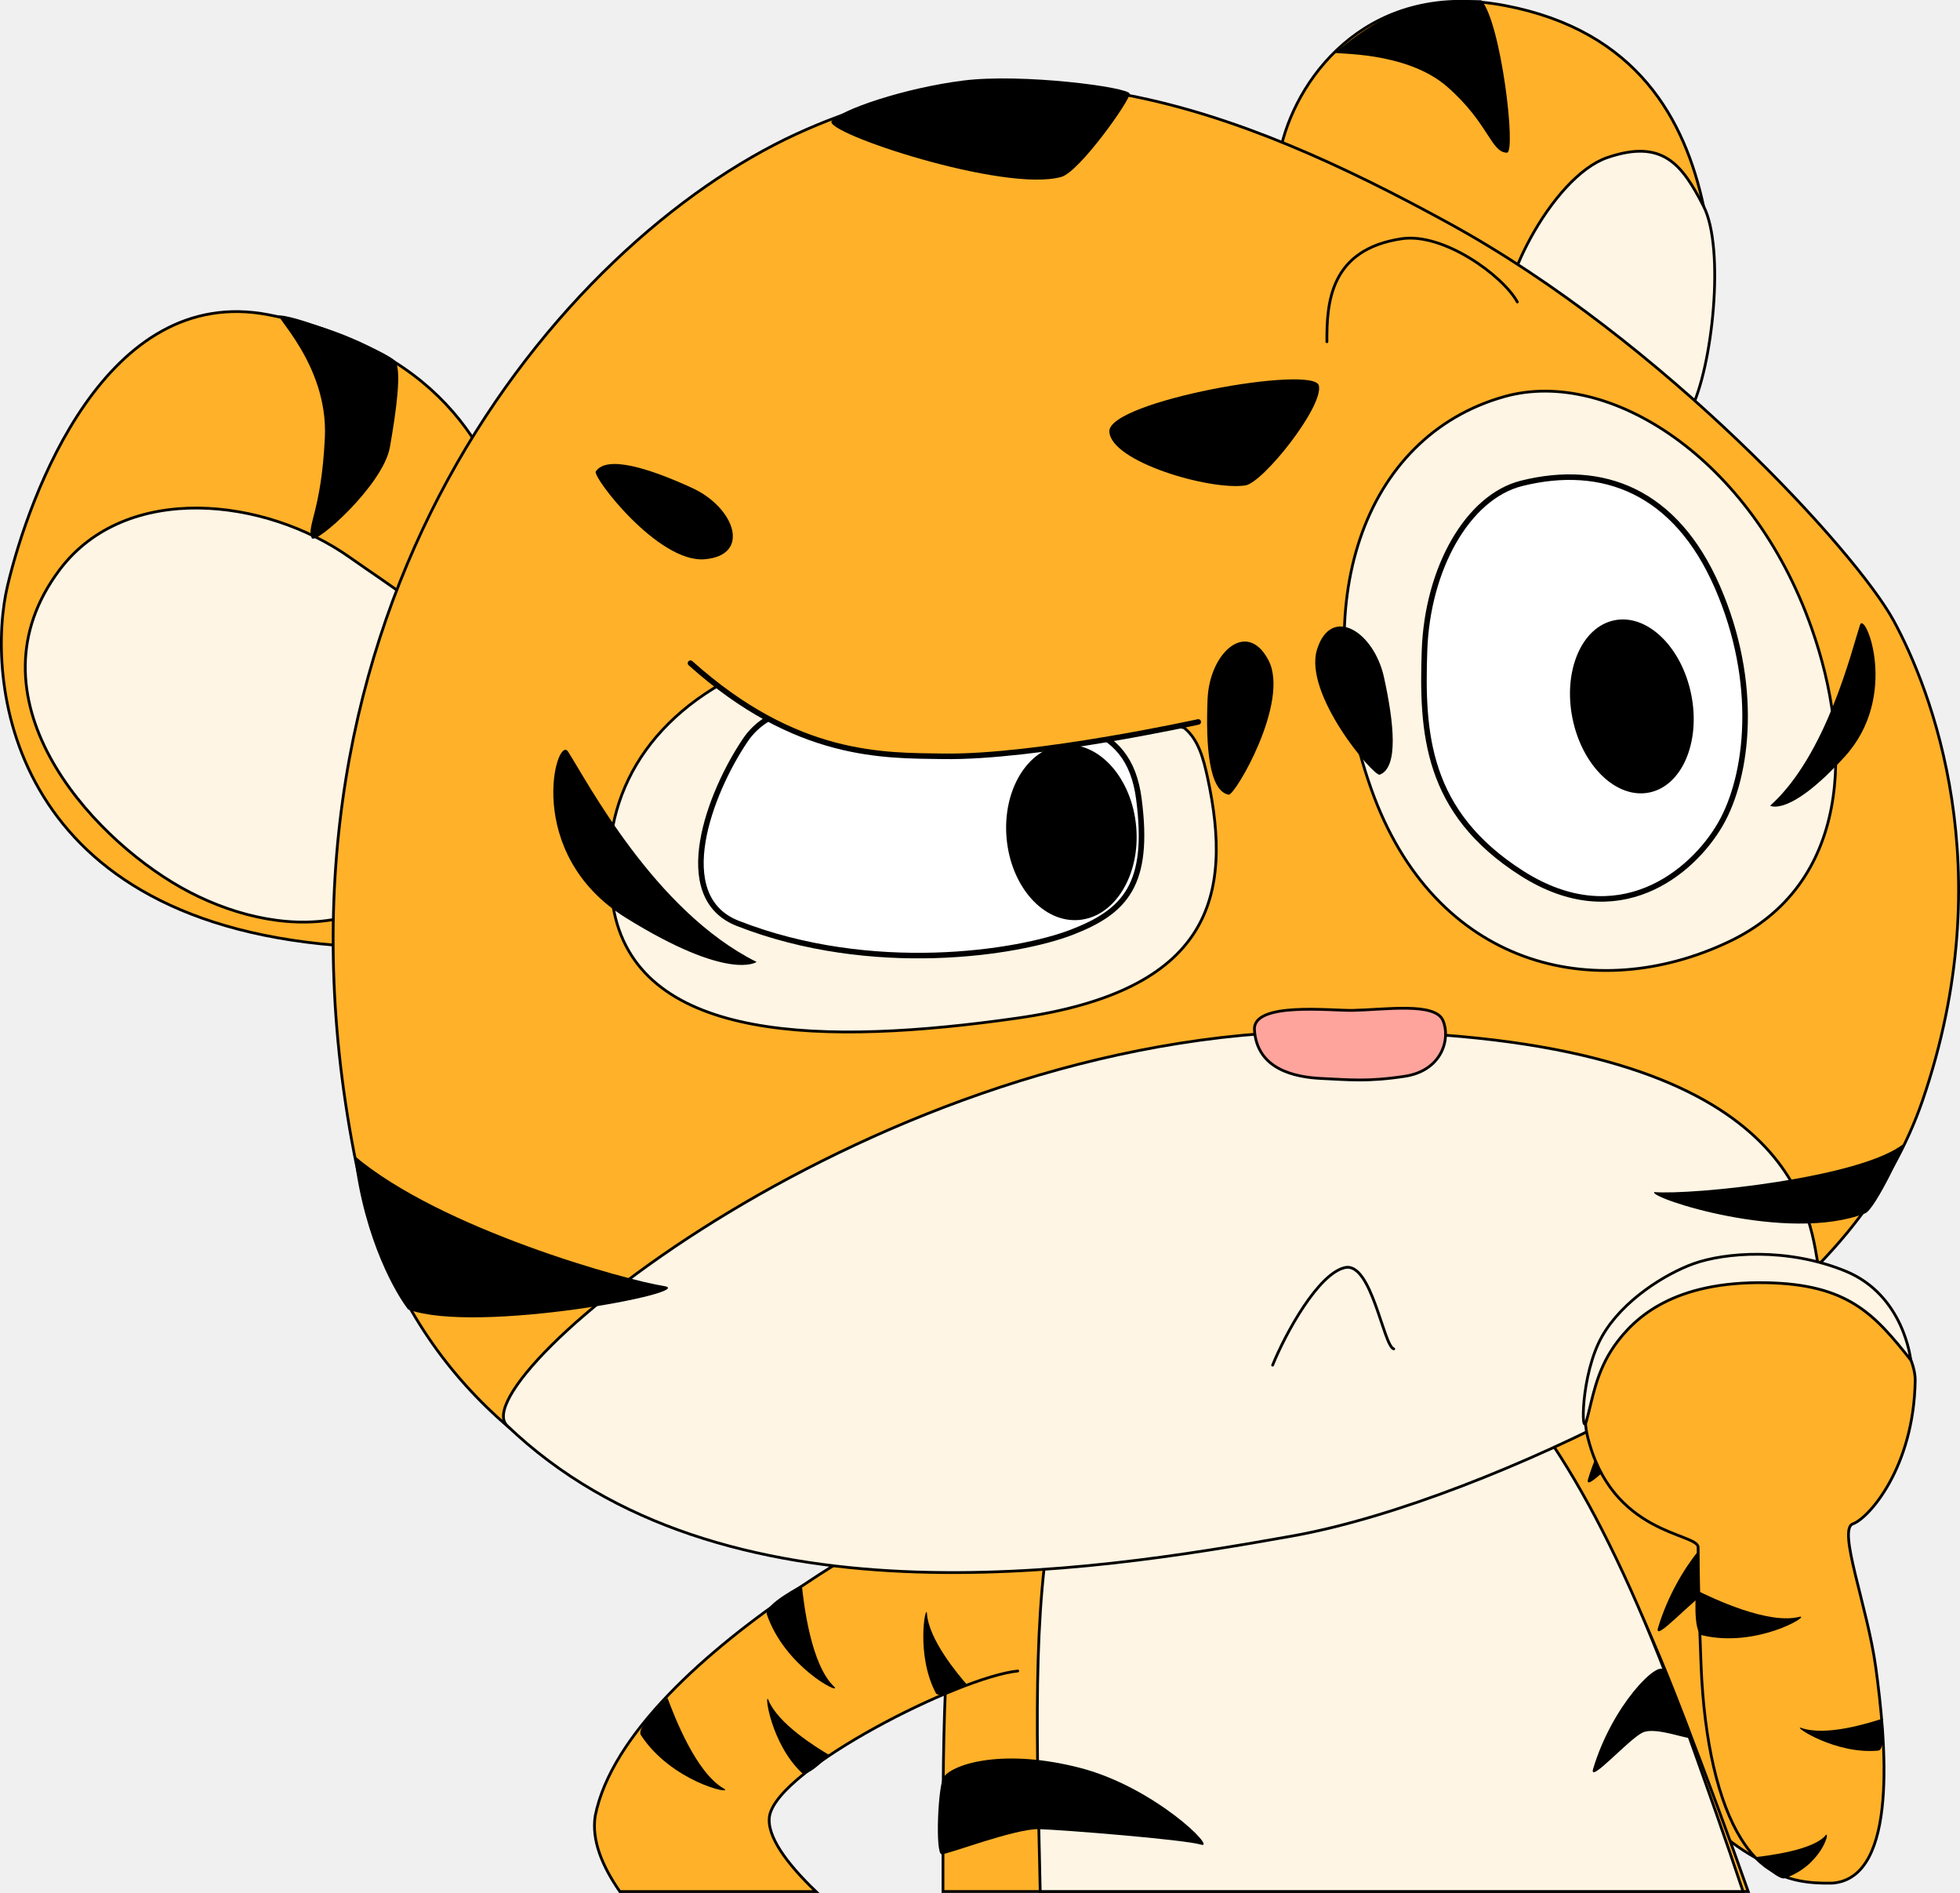
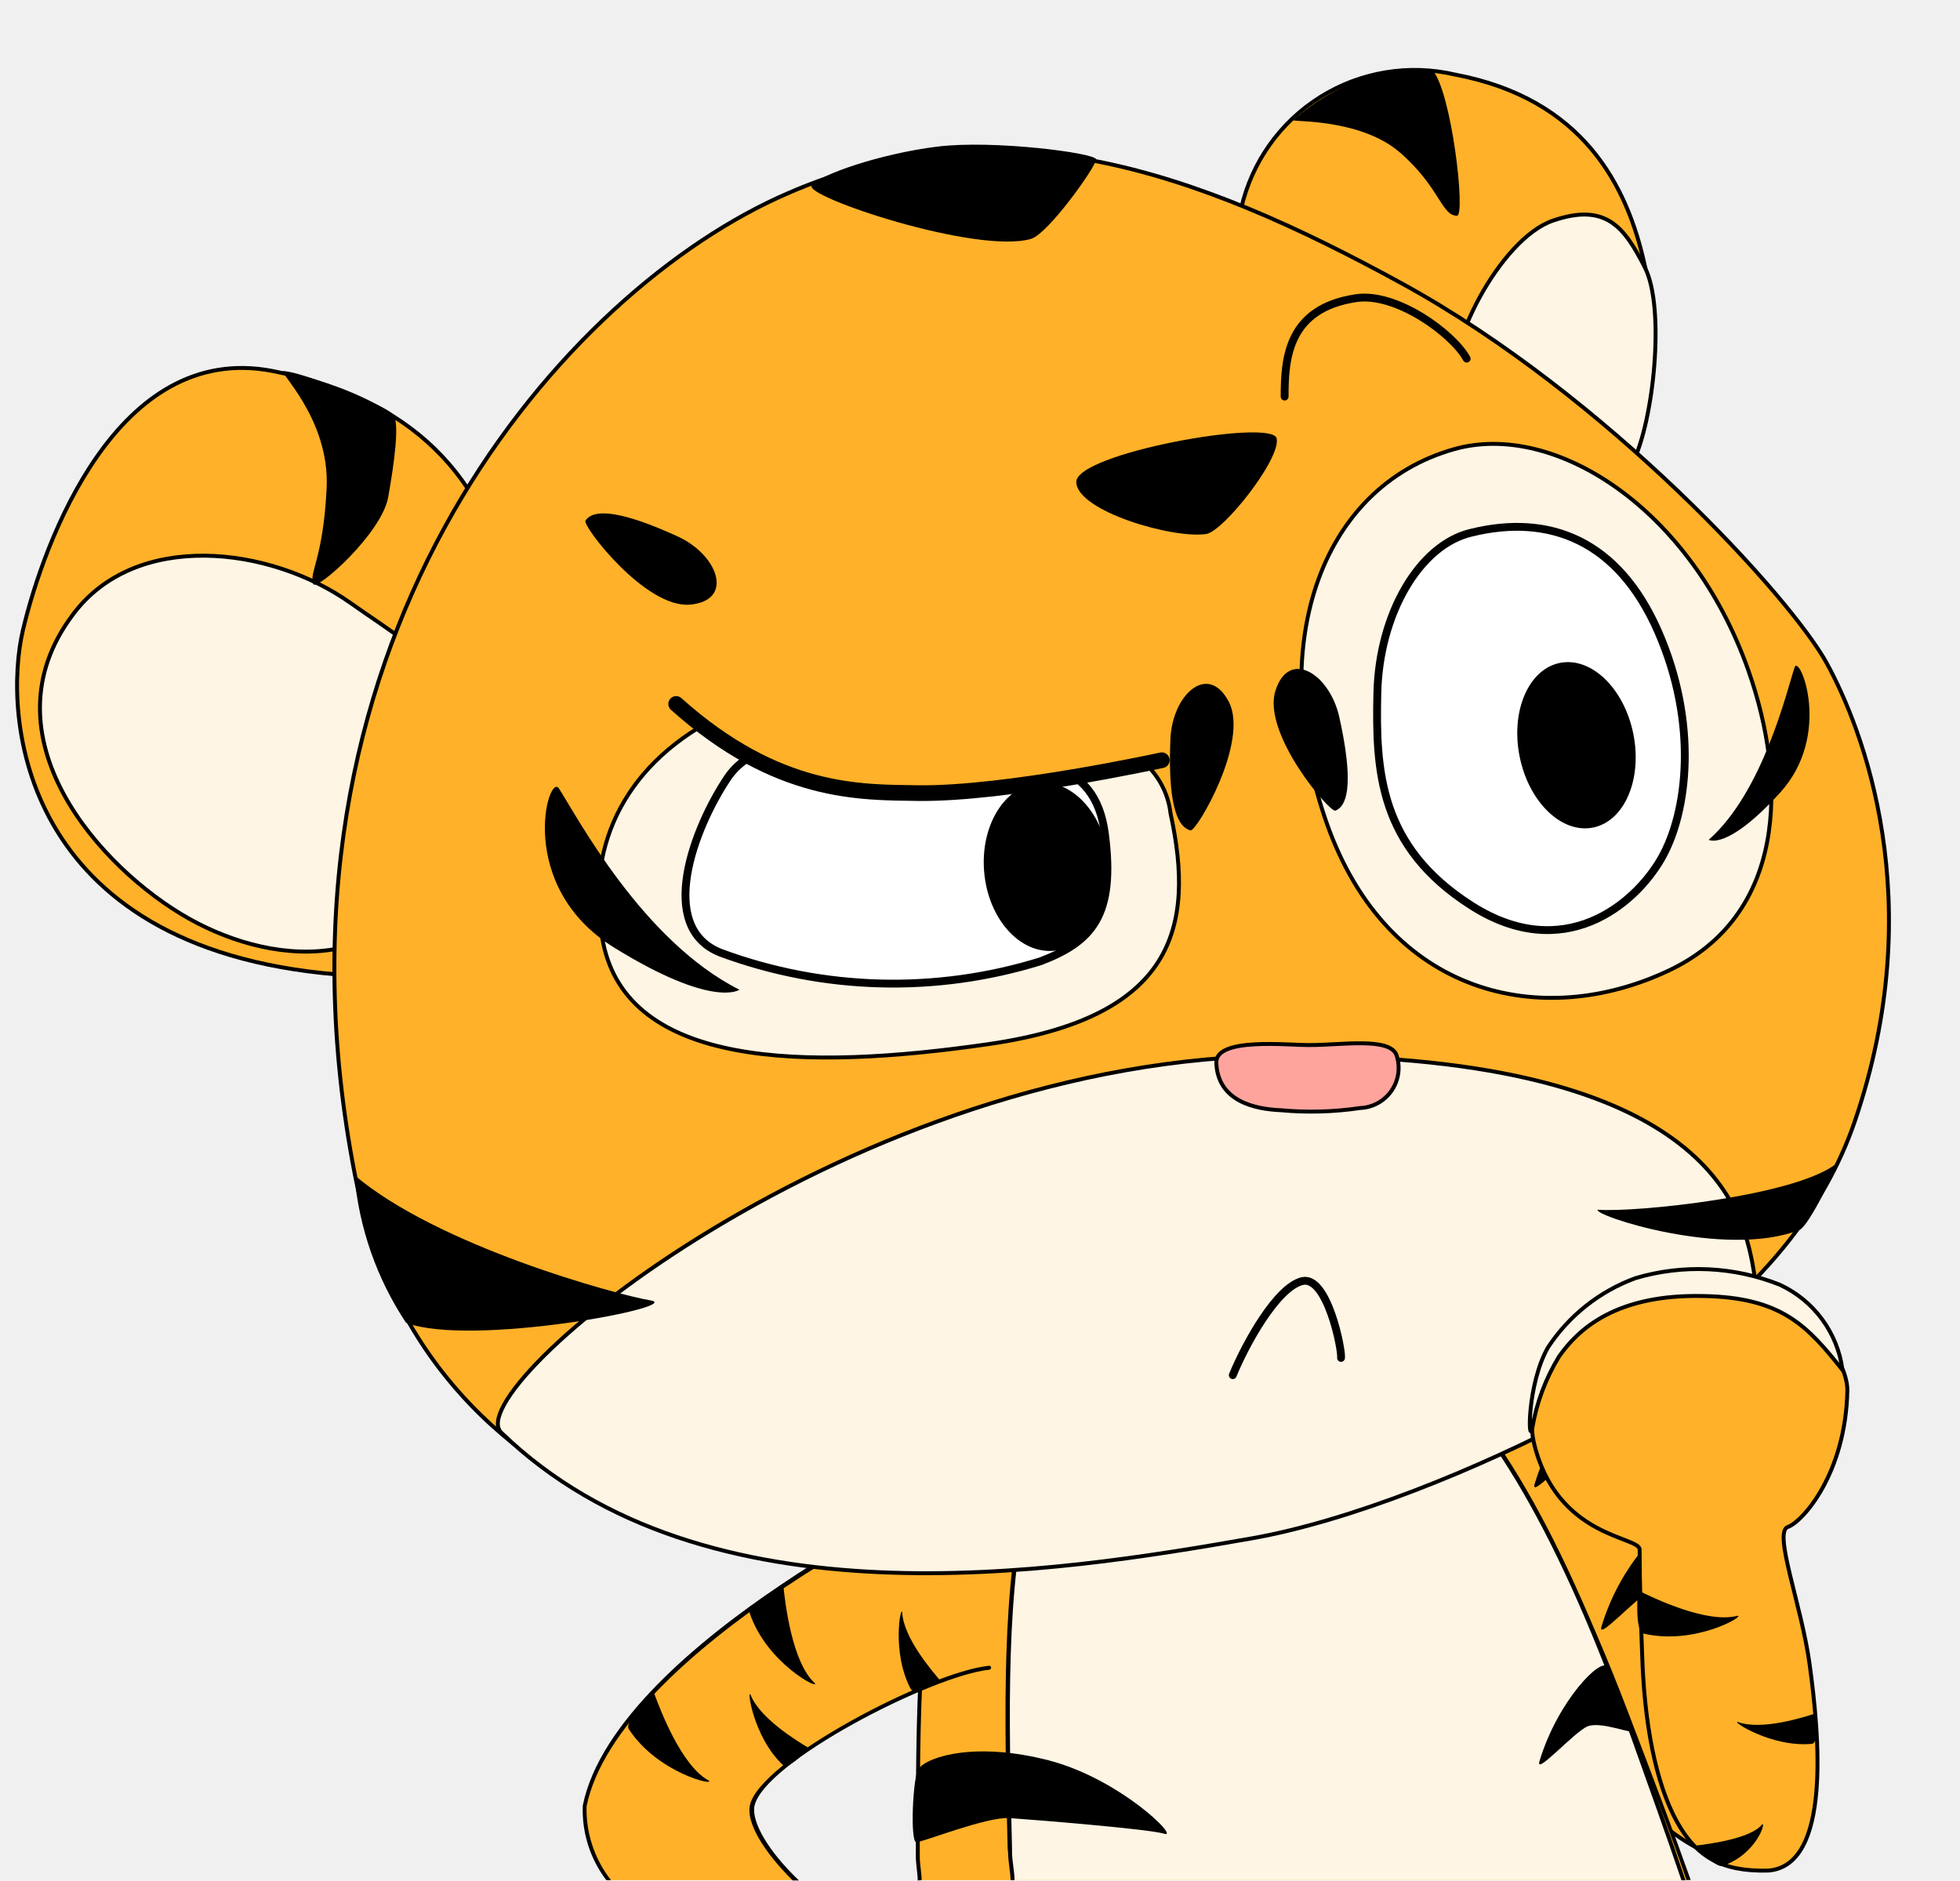
- <svg xmlns="http://www.w3.org/2000/svg" viewBox="0 0 353.43 341.26">
+ <svg xmlns="http://www.w3.org/2000/svg" viewBox="0 0 125.11 120.02">
  <defs>
-     <style>.cls-1,.cls-6{fill:#ffb129;}.cls-1,.cls-2,.cls-3,.cls-4,.cls-5,.cls-6{stroke:#000;stroke-linecap:round;stroke-miterlimit:10;}.cls-1,.cls-2,.cls-3,.cls-5{stroke-width:0.5px;}.cls-2{fill:#fef5e4;}.cls-3{fill:none;}.cls-4{fill:#fff;}.cls-5{fill:#fea49c;}</style>
+     <style>.cls-1,.cls-6{fill:none;}.cls-2,.cls-3,.cls-9{fill:#ffb129;}.cls-2,.cls-5,.cls-6,.cls-7,.cls-8,.cls-9{stroke:#000;stroke-linecap:round;stroke-miterlimit:10;}.cls-2,.cls-5,.cls-8{stroke-width:0.25px;}.cls-4,.cls-5{fill:#fef5e4;}.cls-6,.cls-7{stroke-width:0.5px;}.cls-7{fill:#fff;}.cls-8{fill:#fea49c;}</style>
  </defs>
  <g id="Layer_2" data-name="Layer 2">
    <g id="Layer_1-2" data-name="Layer 1">
-       <path class="cls-1" d="M275.75,243.4c6.77-5.56,26.17-8.79,38.56,13.59s24.53,73.37,20.13,79.16-18.31.53-26.11-7.46S258,258,275.75,243.4Z" />
-       <path class="cls-1" d="M315.24,341q-5.14-14.56-11.7-31.63c-29.15-76.4-58-81.69-86.5-77.07-47.24,7.67-47,52.29-47,104.64,0,1.32,0,2.68,0,4.06Z" />
-       <path class="cls-2" d="M187.57,341H314.31c-3-9-6.4-18.6-10.12-29-27.48-76.73-53-82.69-77.93-78.78-41.36,6.49-40,50.9-38.79,103C187.51,337.79,187.54,339.39,187.57,341Z" />
-       <path d="M170.2,320.3c2-2.47,11.06-5.06,24.51-1.6s24.83,14.76,21.85,13.85-24.91-2.66-29.18-2.79-16.38,4.53-17.58,4.53S169.14,321.63,170.2,320.3Z" />
-       <path d="M300.07,301.12c-1.05-2-9.32,6.26-12.78,17.71-.94,3.07,6.52-5.46,9-6.52s8.66,1.6,8.8.93S301.54,303.92,300.07,301.12Z" />
-       <path class="cls-1" d="M183.26,265.82c-8,1.07-70.07,32.23-75.93,61.54-.68,4.33,1.21,9,4.44,13.65h35.37c-5.24-5-9-10.08-8.37-13.65,1.59-8.53,34.1-25,44.75-26.11" />
-       <path class="cls-1" d="M307.19,37.18C303.85,21.68,295.33,5.56,271.37,1s-37.09,12.05-40.3,25.21-.68,48.69,29.18,63.22,38.81-6.66,43.46-15.86S310.14,50.86,307.19,37.18Z" />
-       <path class="cls-2" d="M271.41,60.65c-2.26-7.9,8.43-28.82,18.42-32.24s13.48,1.22,17.36,8.77,1.63,29.14-2.38,36.84S278.75,86.35,271.41,60.65Z" />
-       <path class="cls-1" d="M93.34,99.06C89.21,79.74,77.81,62.45,48.43,56.75S5.28,89.16,1.37,105.55s-.6,60,59.2,64.86" />
-       <path class="cls-2" d="M10.75,102.72c12-15.92,37.11-13,52.29-2.26s27.47,15.9,19.26,43.3S49.32,169.4,32.65,160-6.48,125.64,10.75,102.72Z" />
-       <path class="cls-1" d="M143.57,24.17c41.13-18.93,79-5.13,117.76,16.11s73.42,59.32,80.11,71.57,19.59,44.81,5.22,86.59c-11,31.89-48.45,64.84-137.68,81.12C151,290.15,77.24,277,63.89,208.09,44.77,109.43,101.55,43.51,143.57,24.17Z" />
-       <path class="cls-3" d="M239.27,61.61c-.05-7.15.61-16.64,13.47-18.57,7.54-1.13,18.24,6.62,20.87,11.4" />
-       <path class="cls-2" d="M164.87,131.42c18-2.72,48.09-.67,48.67-.2,2.57,2.08,3.47,5.58,4.19,8.88,4.7,21.57.58,38.48-34.29,43.45s-67.81,4.35-72.69-19.11c-3.55-17.09,3.46-32.8,21-42.1C138.29,118.88,155.42,132.84,164.87,131.42Z" />
-       <path class="cls-2" d="M271.3,71.49c18.79-5.26,44.53,11.08,55.34,41.66,7.57,21.4,7,46.33-15,56.68-24,11.33-52.95,4.66-64.39-27.62C235.49,109,245.68,78.67,271.3,71.49Z" />
-       <path class="cls-4" d="M169.54,128.14c22.48.69,34,1.63,35.83,15.93,2,15.34-2.4,20.25-12.12,24s-36,7.88-60.21-1.6c-12.26-4.8-5-23.64,1.33-33C141.22,123.23,159.09,127.82,169.54,128.14Z" />
-       <path class="cls-4" d="M274.41,87.13c14.64-3.64,27.75,1.43,35.27,18.69s5.59,34,.56,42.74-18.42,19.94-35.79,8.9S256.37,132,256.87,117.29,264.62,89.56,274.41,87.13Z" />
-       <ellipse cx="193.2" cy="150.07" rx="11.73" ry="15.84" transform="translate(-12.42 17.52) rotate(-5.03)" />
-       <ellipse cx="294.26" cy="127.33" rx="10.92" ry="15.84" transform="translate(-19.4 60.86) rotate(-11.43)" />
-       <path d="M224.57,87.51c3.2-.49,14.12-14.22,13.25-18s-38,2.81-37.78,8.28S218.23,88.47,224.57,87.51Z" />
-       <path d="M191.39,31.89c3.27-.92,12.42-13.83,12.31-15s-19.38-3.71-30-2.37-22.1,5.25-23.73,7.3S181.11,34.8,191.39,31.89Z" />
-       <path d="M271.74,27.53c1.71,0-1.08-23.58-4.63-27.48a51,51,0,0,0-13.2,1.57c-6.26,1.75-12.67,7.53-13.15,7.87s12.7-.41,20.2,6.15S268.82,27.48,271.74,27.53Z" />
-       <path d="M221.55,143.27c1.12.21,11.07-16.72,7.2-24.21s-10.66-1.46-11,7S218,142.58,221.55,143.27Z" />
-       <path d="M107.43,85c-.62,1,11.29,16.57,19.68,15.82s5.39-9.32-2.3-12.85S109.42,82,107.43,85Z" />
-       <path d="M248.8,139.66c-1.06.41-13.81-14.53-11.31-22.57s10.24-3.31,12.07,5S252.2,138.36,248.8,139.66Z" />
-       <path d="M102.43,135.5c3.4,5.25,15.56,28.72,34,37.92,0,0-4.9,3.64-23.57-7.95S100.34,132.28,102.43,135.5Z" />
-       <path d="M335.4,112.66c-1.44,4.35-6,23.44-16.2,32.59,0,0,3.43,2.14,13.43-8.82S336.28,110,335.4,112.66Z" />
-       <path d="M56.21,97c.62,1.34,12.9-9.56,14.1-16.39s2.1-13.72,1-15.43-17.27-8.21-20.79-8.3c-1.74-.45,8.69,8.66,8.06,22S55.22,94.83,56.21,97Z" />
-       <path d="M144.58,285.73c.36,3.37,1.62,14.45,5.9,18.41,1.15,1.45-9-3.65-12.22-13.15C137.82,289.22,144.58,285.73,144.58,285.73Z" />
-       <path d="M120.37,306.12c1.19,3.18,5.14,13.6,10.27,16.39,1.47,1.11-9.62-1.33-15.09-9.73C114.69,311.17,120.37,306.12,120.37,306.12Z" />
-       <path d="M149.52,316.39c-2.16-1.29-9.27-5.59-11-10-.71-1.3.46,7.93,6.08,13.24C145.72,320.46,149.52,316.39,149.52,316.39Z" />
-       <path d="M174.41,303.77c-1.65-1.9-7-8.21-7.27-13-.27-1.46-2,7.67,1.62,14.48C169.52,306.44,174.41,303.77,174.41,303.77Z" />
-       <path class="cls-2" d="M91.43,257c-8.41-8.07,65.91-70.85,147.85-71.1s86.62,30.61,88.44,41.43-57.86,43-94.74,49.59S130,294,91.43,257Z" />
-       <path class="cls-5" d="M244,182.15c5.88-.13,14.73-1.48,16.18,1.79s-.13,9.06-6.84,10.09-10.16.62-15,.4-11.7-1.62-12.14-8.8C225.94,180.55,240,182.24,244,182.15Z" />
-       <path class="cls-6" d="M124.51,119.56c19.18,17.19,35,16.62,45.56,16.79,16.64.26,46-6.2,46-6.2" />
-       <path d="M343.3,206.18c-7.72,6.19-38.1,9.28-45,8.73-1.11,1,23.94,9.28,38,3.84C338.1,218.19,344,205.58,343.3,206.18Z" />
-       <path d="M63.85,208.32c15.67,13.31,49.22,22.51,55.87,23.53s-33.82,8.77-46.12,4.22C71.69,233.66,65.72,223.91,63.85,208.32Z" />
-       <path class="cls-3" d="M229.48,246.11c2.39-5.87,8.26-16.52,13.05-17.59s6.93,14.12,8.79,14.66" />
-       <path d="M311.78,275.71c-1-2-9.32,6.26-12.79,17.71-.93,3.07,6.53-5.46,9.06-6.52s8.66,1.59,8.79.93S313.25,278.5,311.78,275.71Z" />
-       <path d="M299.17,248.88c-1.05-2-9.32,6.26-12.79,17.71-.93,3.07,6.53-5.46,9.06-6.52s8.66,1.59,8.79.93S300.64,251.67,299.17,248.88Z" />
-       <path class="cls-1" d="M330.45,339.49c12-.94,9.58-25.84,7.79-38.91-1.52-11.08-6.94-24.88-4.12-25.86s11-10.14,11.23-25.86c.1-5.83-8.81-21.32-34.63-20.25-19.19.8-26.62,21.17-24.51,30.11,4.26,18.11,20,17.58,20,20.24,0,5.89.23,13.75.53,21.32.55,13.76,3.13,24.67,7.21,31.21C317.1,336.57,321.32,339.75,330.45,339.49Z" />
-       <path d="M305.84,286.66c3,1.48,13.09,6.32,18.73,4.8,1.83-.2-7.89,5.67-17.64,3.35C305.19,294.23,305.84,286.66,305.84,286.66Z" />
-       <path d="M316.44,334.82c2.49-.29,10.66-1.29,12.79-4,.86-.74-.92,5.64-7.48,7.81C320.49,338.93,316.44,334.82,316.44,334.82Z" />
-       <path class="cls-2" d="M305.39,227.82c-5.05,1.81-12.82,6.6-16.5,13.09-3.92,6.91-3.79,18.67-2.8,15.19,1.06-3.77,1.66-8.66,5-13.45,3.71-5.28,10.87-11.67,27.26-11.4,14.88.24,19.63,5.66,26.19,13.92,0,0-1.18-11.67-11.73-16S310.94,225.82,305.39,227.82Z" />
-       <path d="M339.5,309.82c-2.4.78-10.31,3.3-14.78,1.66-1.45-.33,6.28,4.86,14,4.12C340.06,315.36,339.5,309.82,339.5,309.82Z" />
+       <rect class="cls-1" width="125.11" height="120" />
+       <path class="cls-2" d="M94.36,86.86c2.29-1.88,8.86-3,13,4.6s8.31,24.84,6.82,26.8-6.2.18-8.84-2.53S88.34,91.8,94.36,86.86Z" />
+       <path class="cls-3" d="M107.79,120c-1.14-3.23-2.58-7-4-10.81C93.9,83.33,84.13,81.54,74.48,83.1c-16,2.6-15.9,17.71-15.9,35.43,0,.39.13,1.07.12,1.47Z" />
+       <path d="M58.83,120c0-.4-.12-1.08-.12-1.47v-.3c0-17.4,0-32.44,15.79-35,8.76-1.42,19-.7,29.15,26,1.6,4.19,3,7.81,4,10.76h.27c-1.06-3-2.43-6.62-4.05-10.85C93.63,82.26,83.32,81.54,74.46,83c-16,2.6-16,17.73-16,35.25v.3c0,.39.12,1.07.12,1.47Z" />
+       <path class="cls-4" d="M64.63,120h42.85c-1-3-2.26-6.46-3.49-9.91-9.31-26-17.94-28-26.39-26.67-14,2.2-13.55,17.23-13.13,34.87C64.49,118.76,64.62,119.52,64.63,120Z" />
+       <path d="M64.35,118.29c0,.47.15,1.23.16,1.71h.25c0-.48-.15-1.25-.16-1.71V118c-.42-17.32-.78-32.28,13-34.45,7.67-1.2,16.64-.23,26.25,26.59,1.32,3.7,2.55,7.12,3.48,9.87h.26c-.93-2.77-2.17-6.22-3.5-10-9.68-27-18.77-28-26.53-26.75-14,2.2-13.66,17.26-13.24,34.7Z" />
+       <path d="M58.63,112.89c.66-.83,3.74-1.71,8.29-.54s8.41,5,7.4,4.69-8.43-.9-9.88-1-5.54,1.54-5.95,1.54S58.27,113.34,58.63,112.89Z" />
+       <path d="M102.59,106.4c-.35-.68-3.15,2.12-4.32,6-.32,1,2.2-1.85,3.06-2.21s2.93.54,3,.31A29.94,29.94,0,0,0,102.59,106.4Z" />
+       <path class="cls-3" d="M50.78,120c-1.67-1.64-3-3.57-2.8-4.74.54-2.88,11.55-8.48,15.16-8.84l-.09-12c-2.71.36-23.72,10.91-25.71,20.83A7.38,7.38,0,0,0,38.87,120Z" />
+       <path d="M47.86,115.26c-.2,1.06.82,2.86,2.74,4.76H51c-2-1.9-3-3.72-2.85-4.71.52-2.81,11.36-8.37,15-8.74a.12.12,0,0,0,.11-.14.11.11,0,0,0-.14-.11C59.39,106.69,48.4,112.39,47.86,115.26Z" />
+       <path d="M39,120a7.32,7.32,0,0,1-1.56-4.71c2-9.87,23.13-20.41,25.6-20.74a.12.12,0,0,0,.11-.14.12.12,0,0,0-.14-.11c-1.48.2-7.49,3-13.18,6.86-5.17,3.47-11.56,8.74-12.63,14.08a7.39,7.39,0,0,0,1.5,4.76Z" />
+       <path class="cls-2" d="M105,17c-1.13-5.24-4-10.7-12.12-12.24a11.35,11.35,0,0,0-13.65,8.53c-1.08,4.46-.23,16.49,9.88,21.41s13.14-2.26,14.71-5.37A19.26,19.26,0,0,0,105,17Z" />
+       <path class="cls-5" d="M92.89,25c-.76-2.68,2.85-9.76,6.24-10.92s4.56.42,5.87,3,.55,9.87-.8,12.48S95.38,33.69,92.89,25Z" />
+       <path class="cls-2" d="M32.6,38c-1.39-6.54-5.25-12.39-15.2-14.32S2.79,34.64,1.47,40.19s-.2,20.3,20,22" />
+       <path class="cls-5" d="M4.65,39.23c4-5.39,12.56-4.39,17.7-.76s9.3,5.38,6.52,14.66S17.7,61.8,12.06,58.63-1.19,47,4.65,39.23Z" />
+       <path class="cls-2" d="M49.61,12.64c13.92-6.41,26.74-1.74,39.87,5.45s24.85,20.09,27.12,24.23,6.63,15.17,1.77,29.32c-3.72,10.79-16.41,22-46.61,27.46-19.64,3.58-44.61-.87-49.12-24.19C16.16,41.5,35.38,19.19,49.61,12.64Z" />
+       <path class="cls-6" d="M82,25.31c0-2.42.2-5.63,4.56-6.28,2.55-.39,6.17,2.24,7.06,3.86" />
+       <path class="cls-5" d="M56.82,49a79.83,79.83,0,0,1,16.48-.07,5.15,5.15,0,0,1,1.42,3c1.59,7.3.19,13-11.61,14.71s-23,1.47-24.61-6.47C37.3,54.34,39.67,49,45.61,45.87,47.82,44.7,53.62,49.43,56.82,49Z" />
+       <path class="cls-5" d="M92.85,28.66c6.36-1.78,15.08,3.75,18.74,14.1,2.56,7.25,2.35,15.69-5.08,19.19-8.13,3.84-17.92,1.58-21.8-9.35C80.73,41.36,84.18,31.09,92.85,28.66Z" />
+       <path class="cls-7" d="M58.4,47.84c7.61.23,11.5.55,12.13,5.39.67,5.19-.81,6.86-4.1,8.12A31.74,31.74,0,0,1,46,60.81c-4.14-1.63-1.69-8,.46-11.19C48.82,46.18,54.86,47.73,58.4,47.84Z" />
+       <path class="cls-7" d="M93.91,34c5-1.23,9.39.49,11.94,6.33s1.89,11.51.19,14.47-6.24,6.75-12.12,3-6.12-8.6-6-13.6S90.59,34.78,93.91,34Z" />
+       <ellipse cx="66.41" cy="55.26" rx="3.97" ry="5.36" transform="matrix(1, -0.09, 0.09, 1, -4.59, 6.04)" />
+       <ellipse cx="100.63" cy="47.56" rx="3.7" ry="5.36" transform="translate(-7.43 20.89) rotate(-11.43)" />
+       <path d="M77,34.08c1.09-.16,4.78-4.81,4.49-6.1s-12.86.95-12.79,2.8S74.89,34.41,77,34.08Z" />
+       <path d="M65.8,15.25c1.11-.31,4.2-4.68,4.17-5.08s-6.56-1.26-10.16-.81-7.48,1.78-8,2.48S62.32,16.24,65.8,15.25Z" />
+       <path d="M93,13.77c.58,0-.36-8-1.57-9.3A17.47,17.47,0,0,0,87,5a13.88,13.88,0,0,0-4.45,2.67c-.16.12,4.29-.14,6.83,2.08S92,13.76,93,13.77Z" />
+       <path d="M76,53c.38.07,3.75-5.66,2.44-8.2s-3.61-.49-3.73,2.37S74.8,52.72,76,53Z" />
+       <path d="M37.37,33.23c-.21.33,3.83,5.61,6.67,5.36s1.82-3.16-.78-4.35S38.05,32.2,37.37,33.23Z" />
+       <path d="M85.24,51.74c-.36.14-4.68-4.92-3.83-7.64s3.46-1.12,4.08,1.67S86.39,51.3,85.24,51.74Z" />
+       <path d="M35.68,50.33C36.83,52.11,41,60.05,47.2,63.17c0,0-1.66,1.23-8-2.69S35,49.24,35.68,50.33Z" />
+       <path d="M114.55,42.6c-.49,1.47-2,7.93-5.48,11,0,0,1.16.72,4.55-3S114.85,41.69,114.55,42.6Z" />
+       <path d="M20,37.28c.22.45,4.37-3.24,4.78-5.55s.71-4.65.35-5.23-5.84-2.77-7-2.81c-.59-.15,2.94,2.94,2.72,7.47S19.7,36.56,20,37.28Z" />
+       <path d="M50,101.19c.12,1.14.55,4.89,2,6.23.39.49-3.05-1.24-4.14-4.45C47.66,102.37,50,101.19,50,101.19Z" />
+       <path d="M41.76,108.09c.4,1.08,1.74,4.61,3.47,5.55.5.38-3.25-.45-5.1-3.29C39.83,109.8,41.76,108.09,41.76,108.09Z" />
+       <path d="M51.63,111.57c-.74-.44-3.14-1.9-3.72-3.4-.24-.44.16,2.68,2.06,4.48C50.34,113,51.63,111.57,51.63,111.57Z" />
+       <path d="M60.05,107.3c-.56-.65-2.39-2.78-2.46-4.39-.09-.5-.69,2.59.55,4.9C58.4,108.2,60.05,107.3,60.05,107.3Z" />
+       <path class="cls-5" d="M32,91.44c-2.85-2.73,22.31-24,50.05-24.06s29.33,10.36,29.94,14S92.36,96,79.88,98.19,45,104,32,91.44Z" />
+       <path class="cls-8" d="M83.65,66.7c2,0,5-.5,5.48.61a2.56,2.56,0,0,1-2.31,3.41,21.21,21.21,0,0,1-5.07.14c-1.62-.07-4-.55-4.11-3C77.54,66.16,82.3,66.73,83.65,66.7Z" />
+       <path class="cls-9" d="M43.16,44.93c6.49,5.82,11.84,5.63,15.42,5.69,5.63.08,15.58-2.1,15.58-2.1" />
+       <path d="M117.23,74.26c-2.61,2.09-12.9,3.14-15.24,2.95-.38.34,8.1,3.14,12.85,1.3C115.47,78.32,117.48,74.06,117.23,74.26Z" />
+       <path d="M22.62,75c5.31,4.51,16.66,7.62,18.91,8s-11.44,3-15.61,1.43A20.24,20.24,0,0,1,22.62,75Z" />
+       <path class="cls-6" d="M78.69,87.77c.82-2,2.8-5.59,4.42-6s2.57,4.43,2.49,4.9" />
+       <path d="M106.56,97.8c-.36-.68-3.16,2.11-4.33,6-.32,1,2.21-1.85,3.07-2.21s2.93.54,3,.32A28.65,28.65,0,0,0,106.56,97.8Z" />
+       <path d="M102.29,88.71c-.36-.68-3.16,2.12-4.33,6-.32,1,2.21-1.85,3.07-2.21s2.93.54,3,.32A29.16,29.16,0,0,0,102.29,88.71Z" />
+       <path class="cls-2" d="M112.88,119.39c4.05-.32,3.24-8.75,2.63-13.17-.51-3.76-2.34-8.43-1.39-8.76s3.71-3.43,3.8-8.75c0-2-3-7.22-11.72-6.86-6.5.27-9,7.17-8.3,10.19,1.44,6.14,6.76,6,6.76,6.86,0,2,.08,4.65.18,7.21.19,4.66,1.06,8.36,2.44,10.57C108.36,118.4,109.79,119.48,112.88,119.39Z" />
+       <path d="M104.55,101.5c1,.51,4.43,2.14,6.34,1.63.62-.07-2.67,1.92-6,1.13C104.33,104.07,104.55,101.5,104.55,101.5Z" />
+       <path d="M108.14,117.81c.84-.1,3.6-.44,4.33-1.36.29-.25-.32,1.91-2.54,2.65C109.51,119.2,108.14,117.81,108.14,117.81Z" />
+       <path class="cls-5" d="M104.39,81.58A11.37,11.37,0,0,0,98.81,86c-1.33,2.33-1.28,6.32-1,5.14a12.87,12.87,0,0,1,1.7-4.55c1.25-1.79,3.68-4,9.23-3.87,5,.09,6.64,1.92,8.87,4.72a7,7,0,0,0-4-5.44A14.06,14.06,0,0,0,104.39,81.58Z" />
+       <path d="M115.94,109.34c-.81.27-3.49,1.12-5,.57-.49-.11,2.12,1.64,4.73,1.39C116.13,111.22,115.94,109.34,115.94,109.34Z" />
    </g>
  </g>
</svg>
